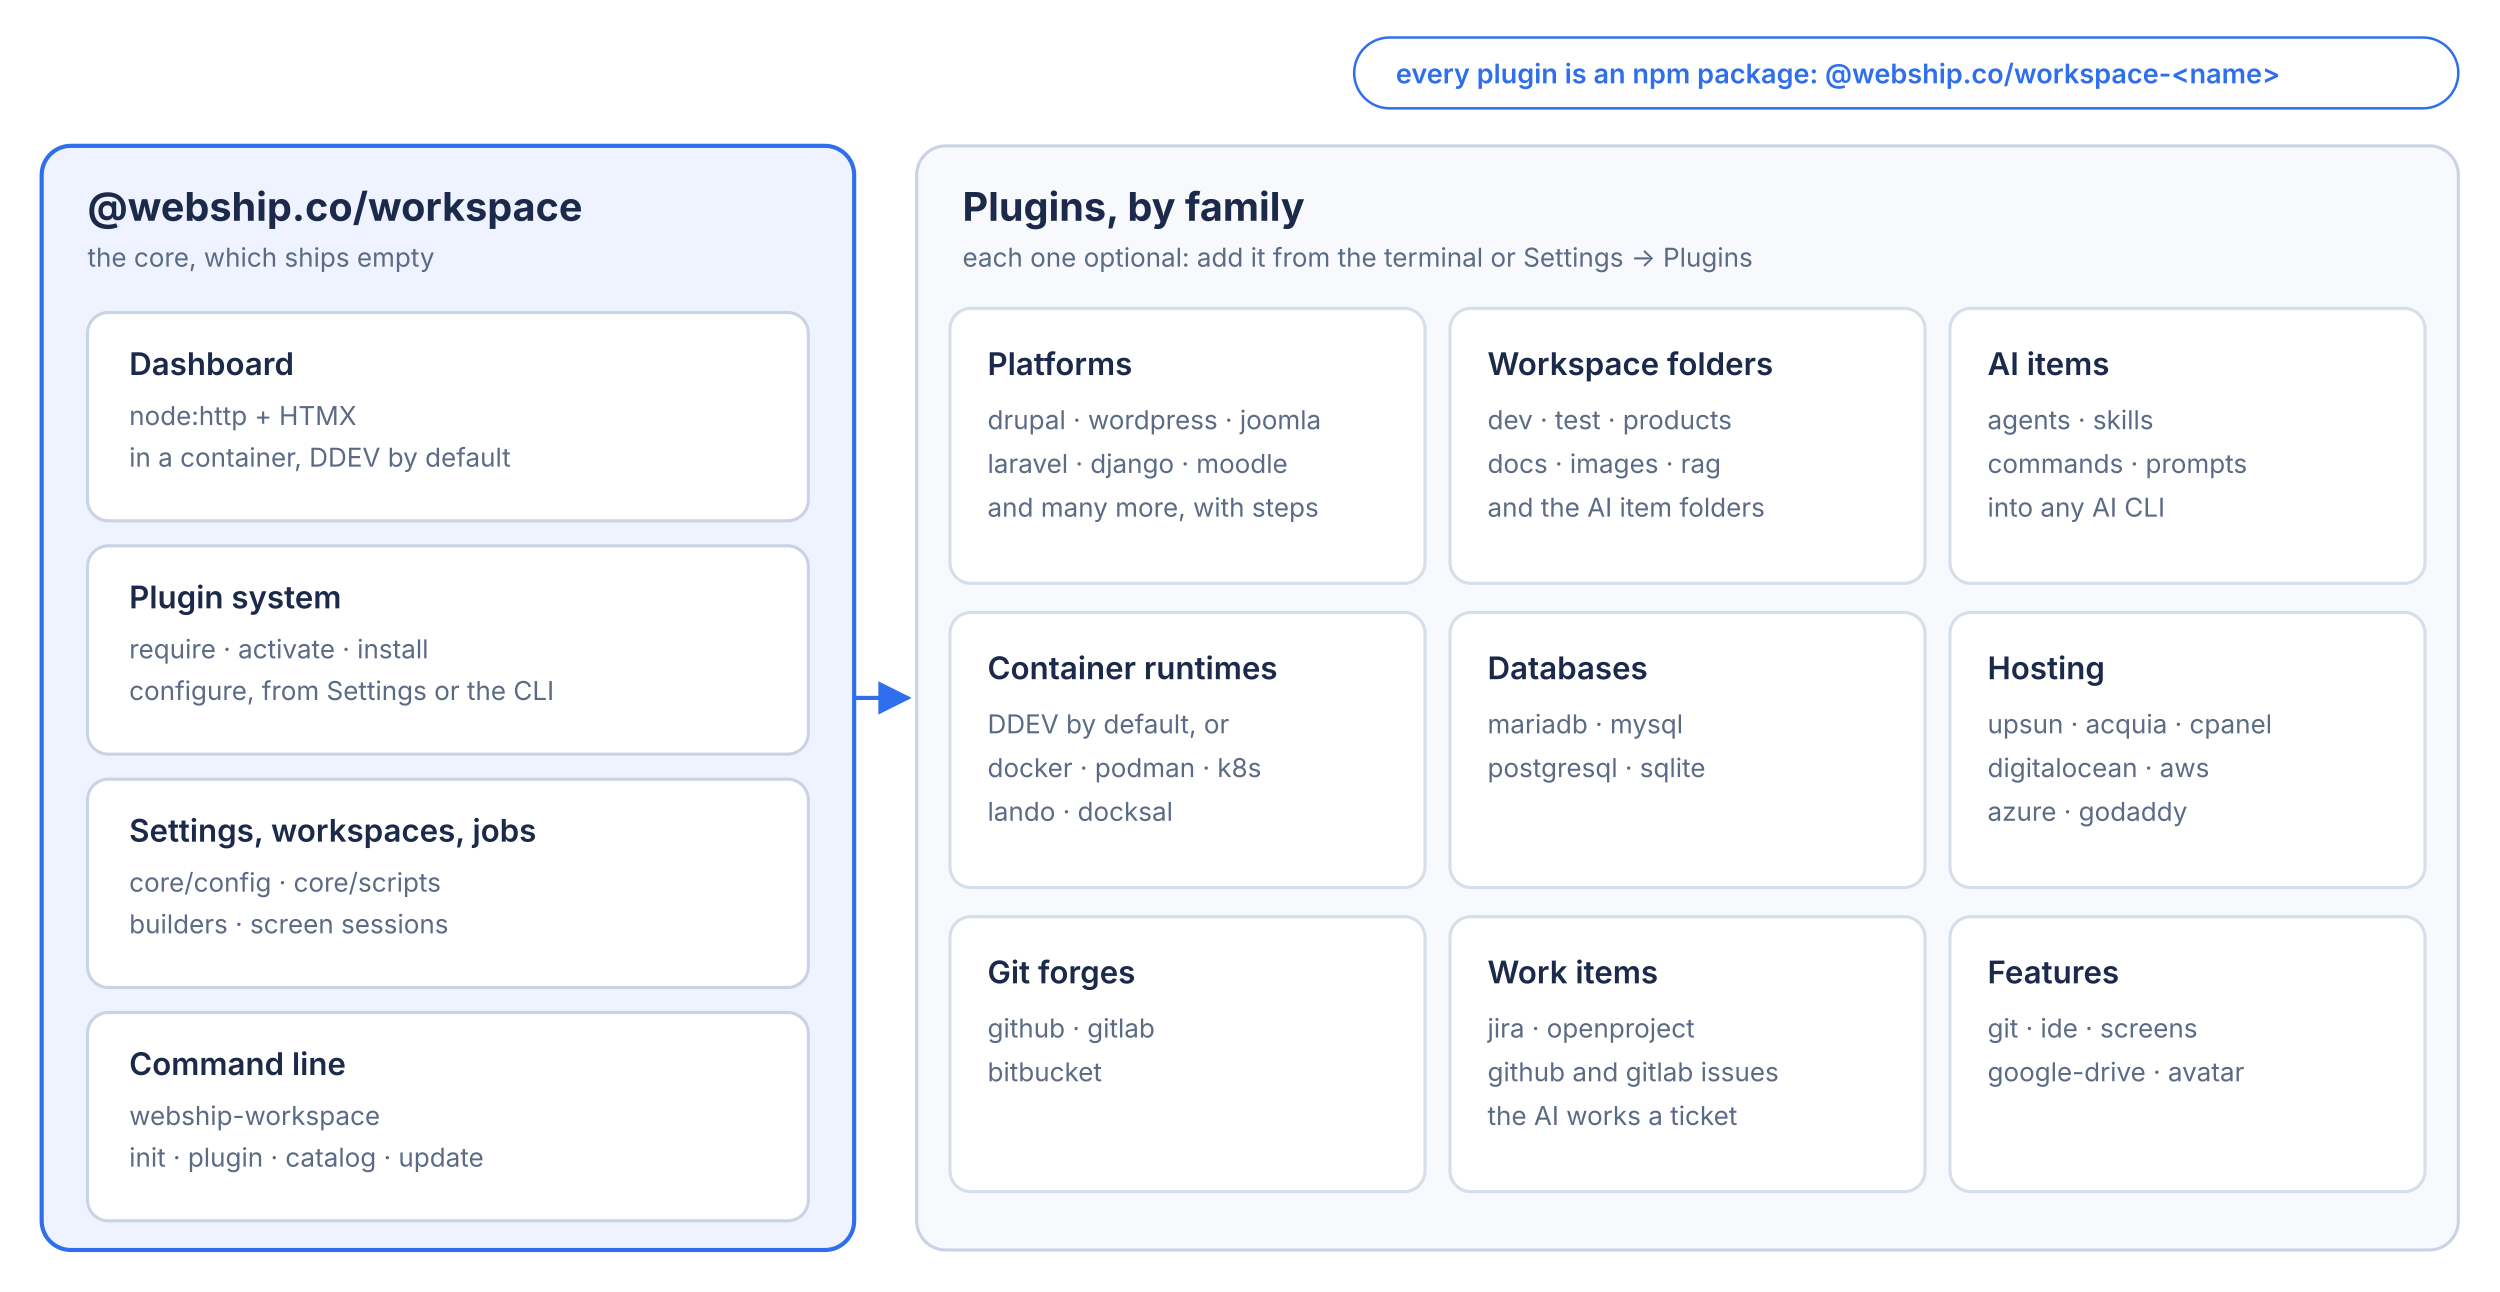
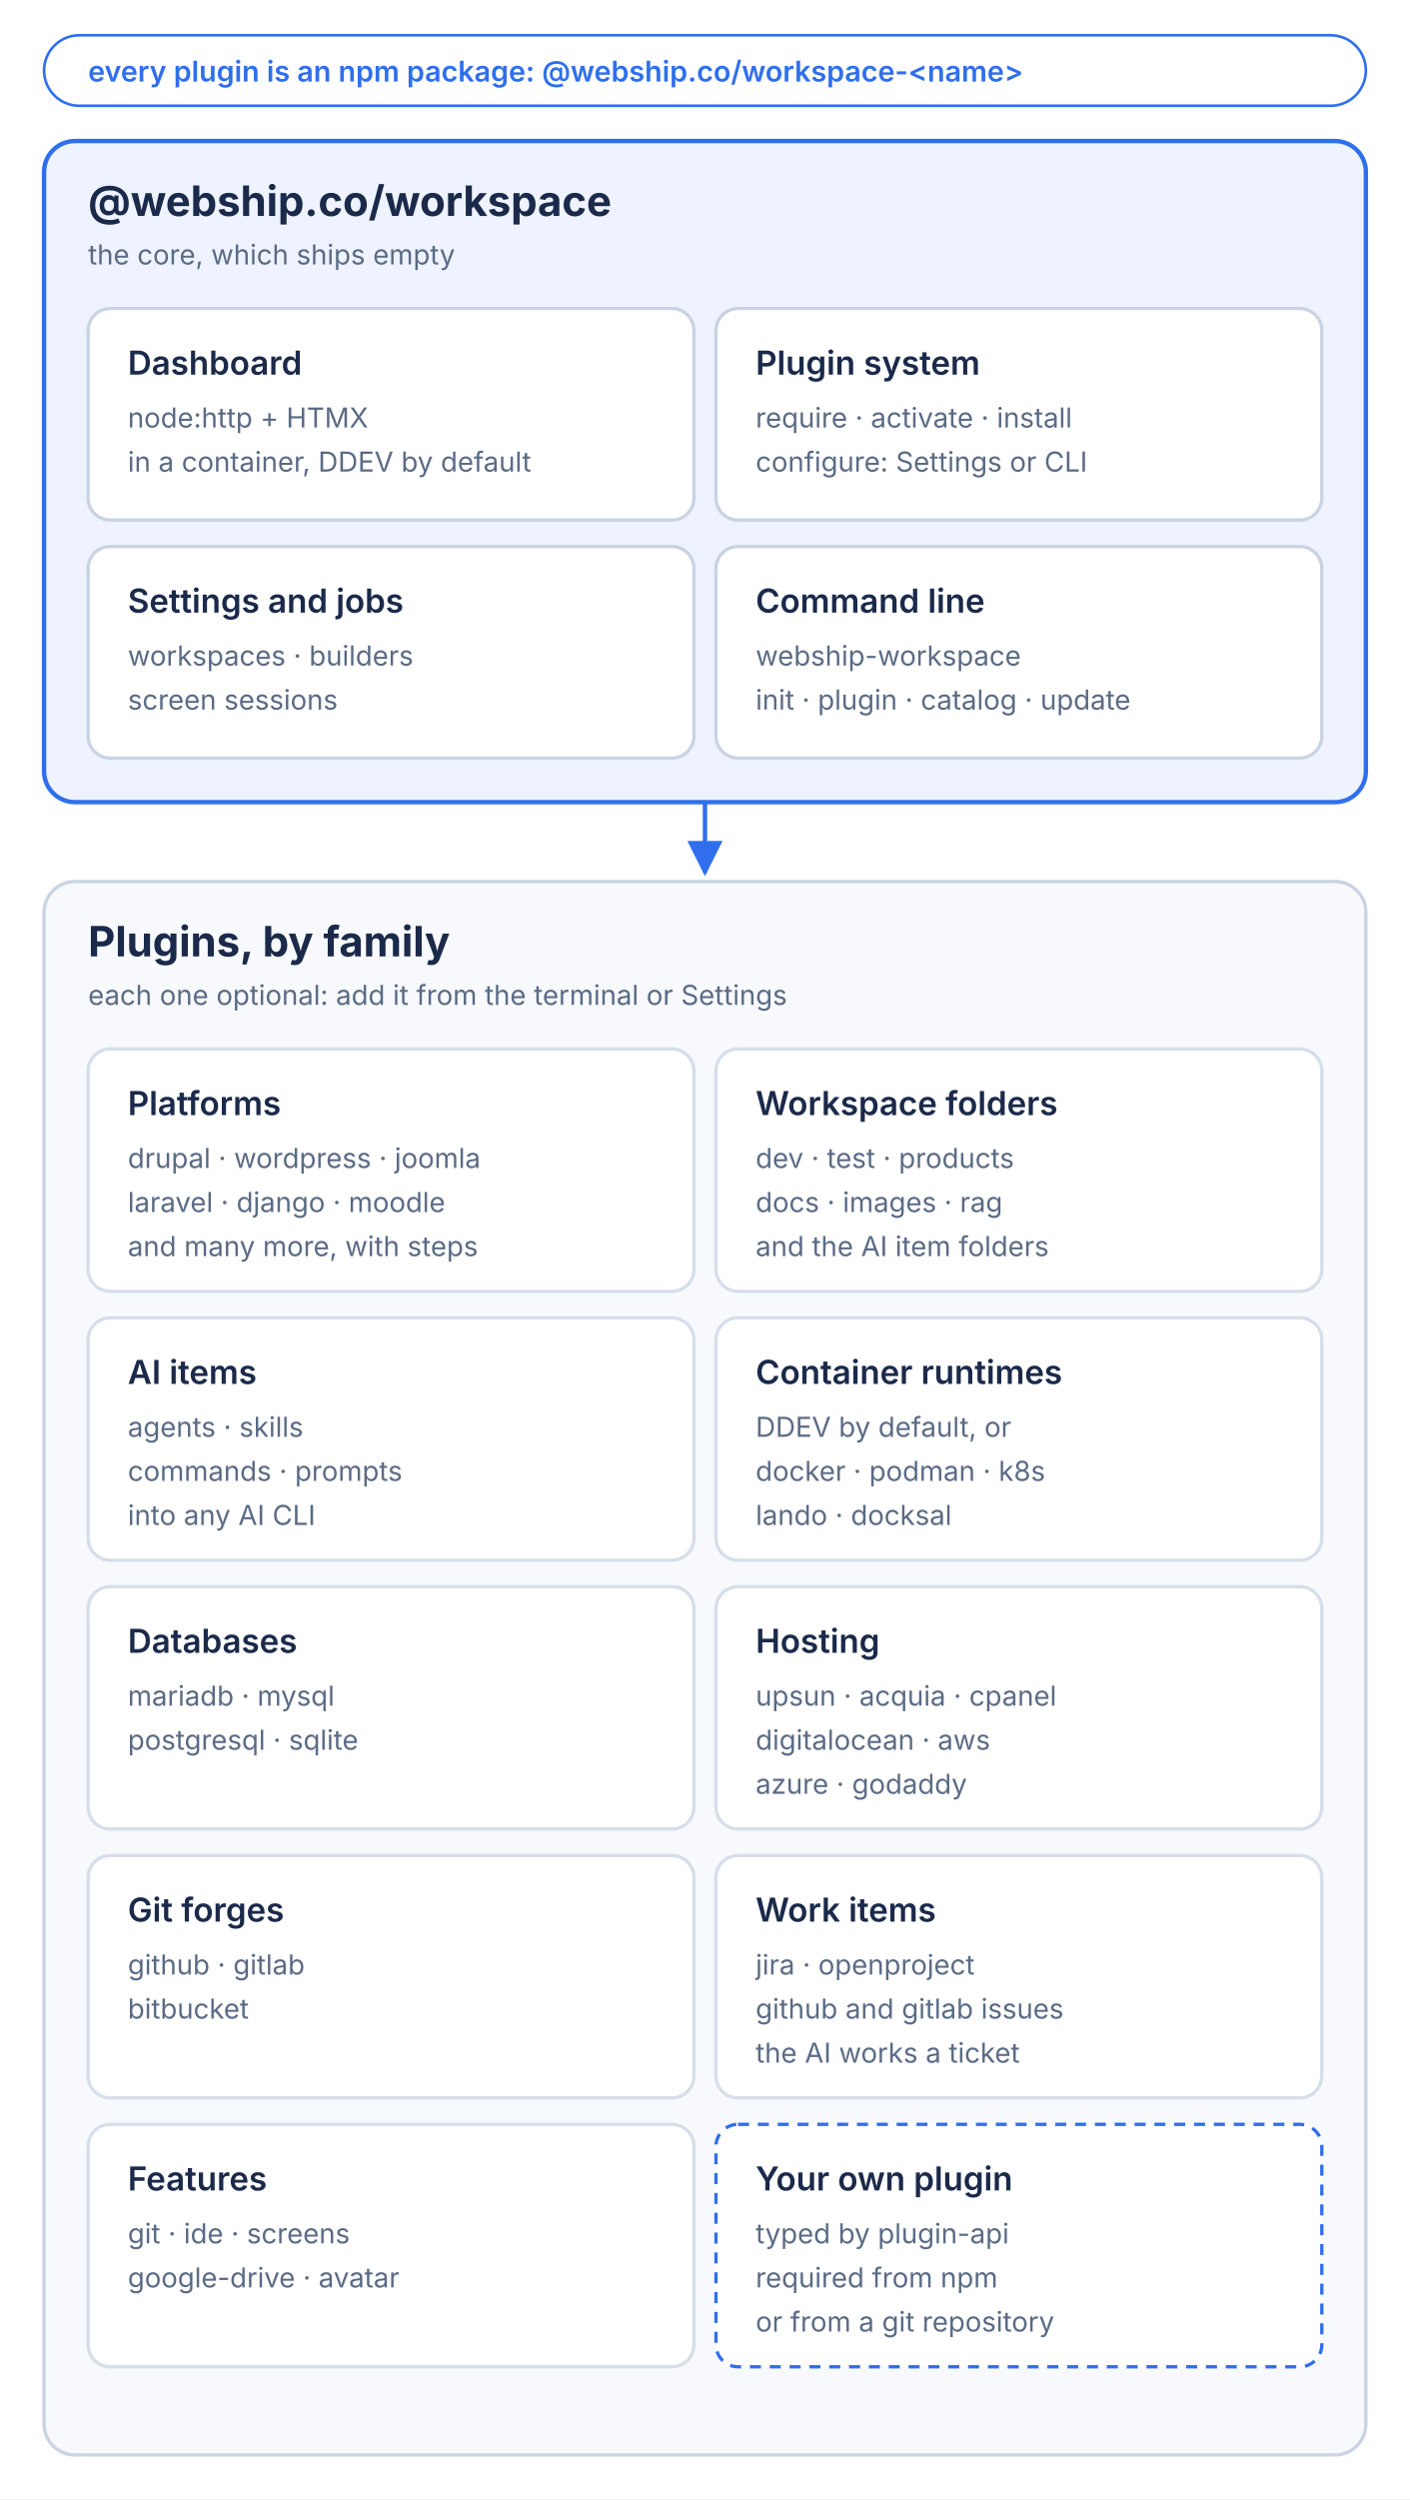
- <svg xmlns="http://www.w3.org/2000/svg" viewBox="0 0 1200 620" width="1200" height="620" font-family="Inter, 'Segoe UI', Helvetica, Arial, sans-serif" role="img" aria-labelledby="title desc">
+ <svg xmlns="http://www.w3.org/2000/svg" viewBox="0 0 640 1134" width="640" height="1134" font-family="Inter, 'Segoe UI', Helvetica, Arial, sans-serif" role="img" aria-labelledby="title desc">
  <defs>
    <style>
      .t { fill: #1b2a4a; font-size: 15px; font-weight: 600; }
      .h { fill: #1b2a4a; font-size: 19px; font-weight: 700; }
      .m { fill: #5b6b85; font-size: 12.5px; }
      .core { fill: #eef3ff; stroke: #2f6fed; stroke-width: 2; }
      .box { fill: #ffffff; stroke: #c9d3e3; stroke-width: 1.5; }
      .frame { fill: #f7f9fc; stroke: #c9d3e3; stroke-width: 1.5; }
      .card { fill: #ffffff; stroke: #d6deea; stroke-width: 1.5; }
+       .own { fill: #ffffff; stroke: #2f6fed; stroke-width: 1.5; stroke-dasharray: 5 4; }
      .pill { fill: #ffffff; stroke: #2f6fed; stroke-width: 1.2; }
      .pt { fill: #2f6fed; font-size: 13px; font-weight: 600; }
      .line { stroke: #2f6fed; stroke-width: 2; fill: none; marker-end: url(#arrow); }
    </style>
    <marker id="arrow" viewBox="0 0 10 10" refX="9" refY="5" markerWidth="8" markerHeight="8" orient="auto">
      <path d="M0,0 L10,5 L0,10 z" fill="#2f6fed" />
    </marker>
  </defs>
-   <rect width="1200" height="620" fill="#ffffff" />
-   <rect x="650" y="18" width="530" height="34" rx="17" class="pill" />
-   <text x="670" y="40" class="pt">every plugin is an npm package: @webship.co/workspace-&lt;name&gt;</text>
-   <rect x="20" y="70" width="390" height="530" rx="14" class="core" />
-   <text x="42" y="106" class="h">@webship.co/workspace</text>
-   <text x="42" y="128" class="m">the core, which ships empty</text>
-   <rect x="42" y="150" width="346" height="100" rx="10" class="box" />
-   <text x="62" y="180" class="t">Dashboard</text>
-   <text x="62" y="204" class="m">node:http + HTMX</text>
-   <text x="62" y="224" class="m">in a container, DDEV by default</text>
-   <rect x="42" y="262" width="346" height="100" rx="10" class="box" />
-   <text x="62" y="292" class="t">Plugin system</text>
-   <text x="62" y="316" class="m">require · activate · install</text>
-   <text x="62" y="336" class="m">configure, from Settings or the CLI</text>
-   <rect x="42" y="374" width="346" height="100" rx="10" class="box" />
-   <text x="62" y="404" class="t">Settings, workspaces, jobs</text>
-   <text x="62" y="428" class="m">core/config · core/scripts</text>
-   <text x="62" y="448" class="m">builders · screen sessions</text>
-   <rect x="42" y="486" width="346" height="100" rx="10" class="box" />
-   <text x="62" y="516" class="t">Command line</text>
-   <text x="62" y="540" class="m">webship-workspace</text>
-   <text x="62" y="560" class="m">init · plugin · catalog · update</text>
-   <path d="M410,335 L436,335" class="line" />
-   <rect x="440" y="70" width="740" height="530" rx="14" class="frame" />
-   <text x="462" y="106" class="h">Plugins, by family</text>
-   <text x="462" y="128" class="m">each one optional: add it from the terminal or Settings → Plugins</text>
-   <rect x="456" y="148" width="228" height="132" rx="10" class="card" />
-   <text x="474" y="180" class="t">Platforms</text>
-   <text x="474" y="206" class="m">drupal · wordpress · joomla</text>
-   <text x="474" y="227" class="m">laravel · django · moodle</text>
-   <text x="474" y="248" class="m">and many more, with steps</text>
-   <rect x="696" y="148" width="228" height="132" rx="10" class="card" />
-   <text x="714" y="180" class="t">Workspace folders</text>
-   <text x="714" y="206" class="m">dev · test · products</text>
-   <text x="714" y="227" class="m">docs · images · rag</text>
-   <text x="714" y="248" class="m">and the AI item folders</text>
-   <rect x="936" y="148" width="228" height="132" rx="10" class="card" />
-   <text x="954" y="180" class="t">AI items</text>
-   <text x="954" y="206" class="m">agents · skills</text>
-   <text x="954" y="227" class="m">commands · prompts</text>
-   <text x="954" y="248" class="m">into any AI CLI</text>
-   <rect x="456" y="294" width="228" height="132" rx="10" class="card" />
-   <text x="474" y="326" class="t">Container runtimes</text>
-   <text x="474" y="352" class="m">DDEV by default, or</text>
-   <text x="474" y="373" class="m">docker · podman · k8s</text>
-   <text x="474" y="394" class="m">lando · docksal</text>
-   <rect x="696" y="294" width="228" height="132" rx="10" class="card" />
-   <text x="714" y="326" class="t">Databases</text>
-   <text x="714" y="352" class="m">mariadb · mysql</text>
-   <text x="714" y="373" class="m">postgresql · sqlite</text>
-   <rect x="936" y="294" width="228" height="132" rx="10" class="card" />
-   <text x="954" y="326" class="t">Hosting</text>
-   <text x="954" y="352" class="m">upsun · acquia · cpanel</text>
-   <text x="954" y="373" class="m">digitalocean · aws</text>
-   <text x="954" y="394" class="m">azure · godaddy</text>
-   <rect x="456" y="440" width="228" height="132" rx="10" class="card" />
-   <text x="474" y="472" class="t">Git forges</text>
-   <text x="474" y="498" class="m">github · gitlab</text>
-   <text x="474" y="519" class="m">bitbucket</text>
-   <rect x="696" y="440" width="228" height="132" rx="10" class="card" />
-   <text x="714" y="472" class="t">Work items</text>
-   <text x="714" y="498" class="m">jira · openproject</text>
-   <text x="714" y="519" class="m">github and gitlab issues</text>
-   <text x="714" y="540" class="m">the AI works a ticket</text>
-   <rect x="936" y="440" width="228" height="132" rx="10" class="card" />
-   <text x="954" y="472" class="t">Features</text>
-   <text x="954" y="498" class="m">git · ide · screens</text>
-   <text x="954" y="519" class="m">google-drive · avatar</text>
+   <rect width="640" height="1134" fill="#ffffff" />
+   <rect x="20" y="16" width="600" height="32" rx="16" class="pill" />
+   <text x="40" y="37" class="pt">every plugin is an npm package: @webship.co/workspace-&lt;name&gt;</text>
+   <rect x="20" y="64" width="600" height="300" rx="14" class="core" />
+   <text x="40" y="98" class="h">@webship.co/workspace</text>
+   <text x="40" y="120" class="m">the core, which ships empty</text>
+   <rect x="40" y="140" width="275" height="96" rx="10" class="box" />
+   <text x="58" y="170" class="t">Dashboard</text>
+   <text x="58" y="194" class="m">node:http + HTMX</text>
+   <text x="58" y="214" class="m">in a container, DDEV by default</text>
+   <rect x="325" y="140" width="275" height="96" rx="10" class="box" />
+   <text x="343" y="170" class="t">Plugin system</text>
+   <text x="343" y="194" class="m">require · activate · install</text>
+   <text x="343" y="214" class="m">configure: Settings or CLI</text>
+   <rect x="40" y="248" width="275" height="96" rx="10" class="box" />
+   <text x="58" y="278" class="t">Settings and jobs</text>
+   <text x="58" y="302" class="m">workspaces · builders</text>
+   <text x="58" y="322" class="m">screen sessions</text>
+   <rect x="325" y="248" width="275" height="96" rx="10" class="box" />
+   <text x="343" y="278" class="t">Command line</text>
+   <text x="343" y="302" class="m">webship-workspace</text>
+   <text x="343" y="322" class="m">init · plugin · catalog · update</text>
+   <path d="M320,364 L320,396" class="line" />
+   <rect x="20" y="400" width="600" height="714" rx="14" class="frame" />
+   <text x="40" y="434" class="h">Plugins, by family</text>
+   <text x="40" y="456" class="m">each one optional: add it from the terminal or Settings</text>
+   <rect x="40" y="476" width="275" height="110" rx="10" class="card" />
+   <text x="58" y="506" class="t">Platforms</text>
+   <text x="58" y="530" class="m">drupal · wordpress · joomla</text>
+   <text x="58" y="550" class="m">laravel · django · moodle</text>
+   <text x="58" y="570" class="m">and many more, with steps</text>
+   <rect x="325" y="476" width="275" height="110" rx="10" class="card" />
+   <text x="343" y="506" class="t">Workspace folders</text>
+   <text x="343" y="530" class="m">dev · test · products</text>
+   <text x="343" y="550" class="m">docs · images · rag</text>
+   <text x="343" y="570" class="m">and the AI item folders</text>
+   <rect x="40" y="598" width="275" height="110" rx="10" class="card" />
+   <text x="58" y="628" class="t">AI items</text>
+   <text x="58" y="652" class="m">agents · skills</text>
+   <text x="58" y="672" class="m">commands · prompts</text>
+   <text x="58" y="692" class="m">into any AI CLI</text>
+   <rect x="325" y="598" width="275" height="110" rx="10" class="card" />
+   <text x="343" y="628" class="t">Container runtimes</text>
+   <text x="343" y="652" class="m">DDEV by default, or</text>
+   <text x="343" y="672" class="m">docker · podman · k8s</text>
+   <text x="343" y="692" class="m">lando · docksal</text>
+   <rect x="40" y="720" width="275" height="110" rx="10" class="card" />
+   <text x="58" y="750" class="t">Databases</text>
+   <text x="58" y="774" class="m">mariadb · mysql</text>
+   <text x="58" y="794" class="m">postgresql · sqlite</text>
+   <rect x="325" y="720" width="275" height="110" rx="10" class="card" />
+   <text x="343" y="750" class="t">Hosting</text>
+   <text x="343" y="774" class="m">upsun · acquia · cpanel</text>
+   <text x="343" y="794" class="m">digitalocean · aws</text>
+   <text x="343" y="814" class="m">azure · godaddy</text>
+   <rect x="40" y="842" width="275" height="110" rx="10" class="card" />
+   <text x="58" y="872" class="t">Git forges</text>
+   <text x="58" y="896" class="m">github · gitlab</text>
+   <text x="58" y="916" class="m">bitbucket</text>
+   <rect x="325" y="842" width="275" height="110" rx="10" class="card" />
+   <text x="343" y="872" class="t">Work items</text>
+   <text x="343" y="896" class="m">jira · openproject</text>
+   <text x="343" y="916" class="m">github and gitlab issues</text>
+   <text x="343" y="936" class="m">the AI works a ticket</text>
+   <rect x="40" y="964" width="275" height="110" rx="10" class="card" />
+   <text x="58" y="994" class="t">Features</text>
+   <text x="58" y="1018" class="m">git · ide · screens</text>
+   <text x="58" y="1038" class="m">google-drive · avatar</text>
+   <rect x="325" y="964" width="275" height="110" rx="10" class="own" />
+   <text x="343" y="994" class="t">Your own plugin</text>
+   <text x="343" y="1018" class="m">typed by plugin-api</text>
+   <text x="343" y="1038" class="m">required from npm</text>
+   <text x="343" y="1058" class="m">or from a git repository</text>
</svg>
